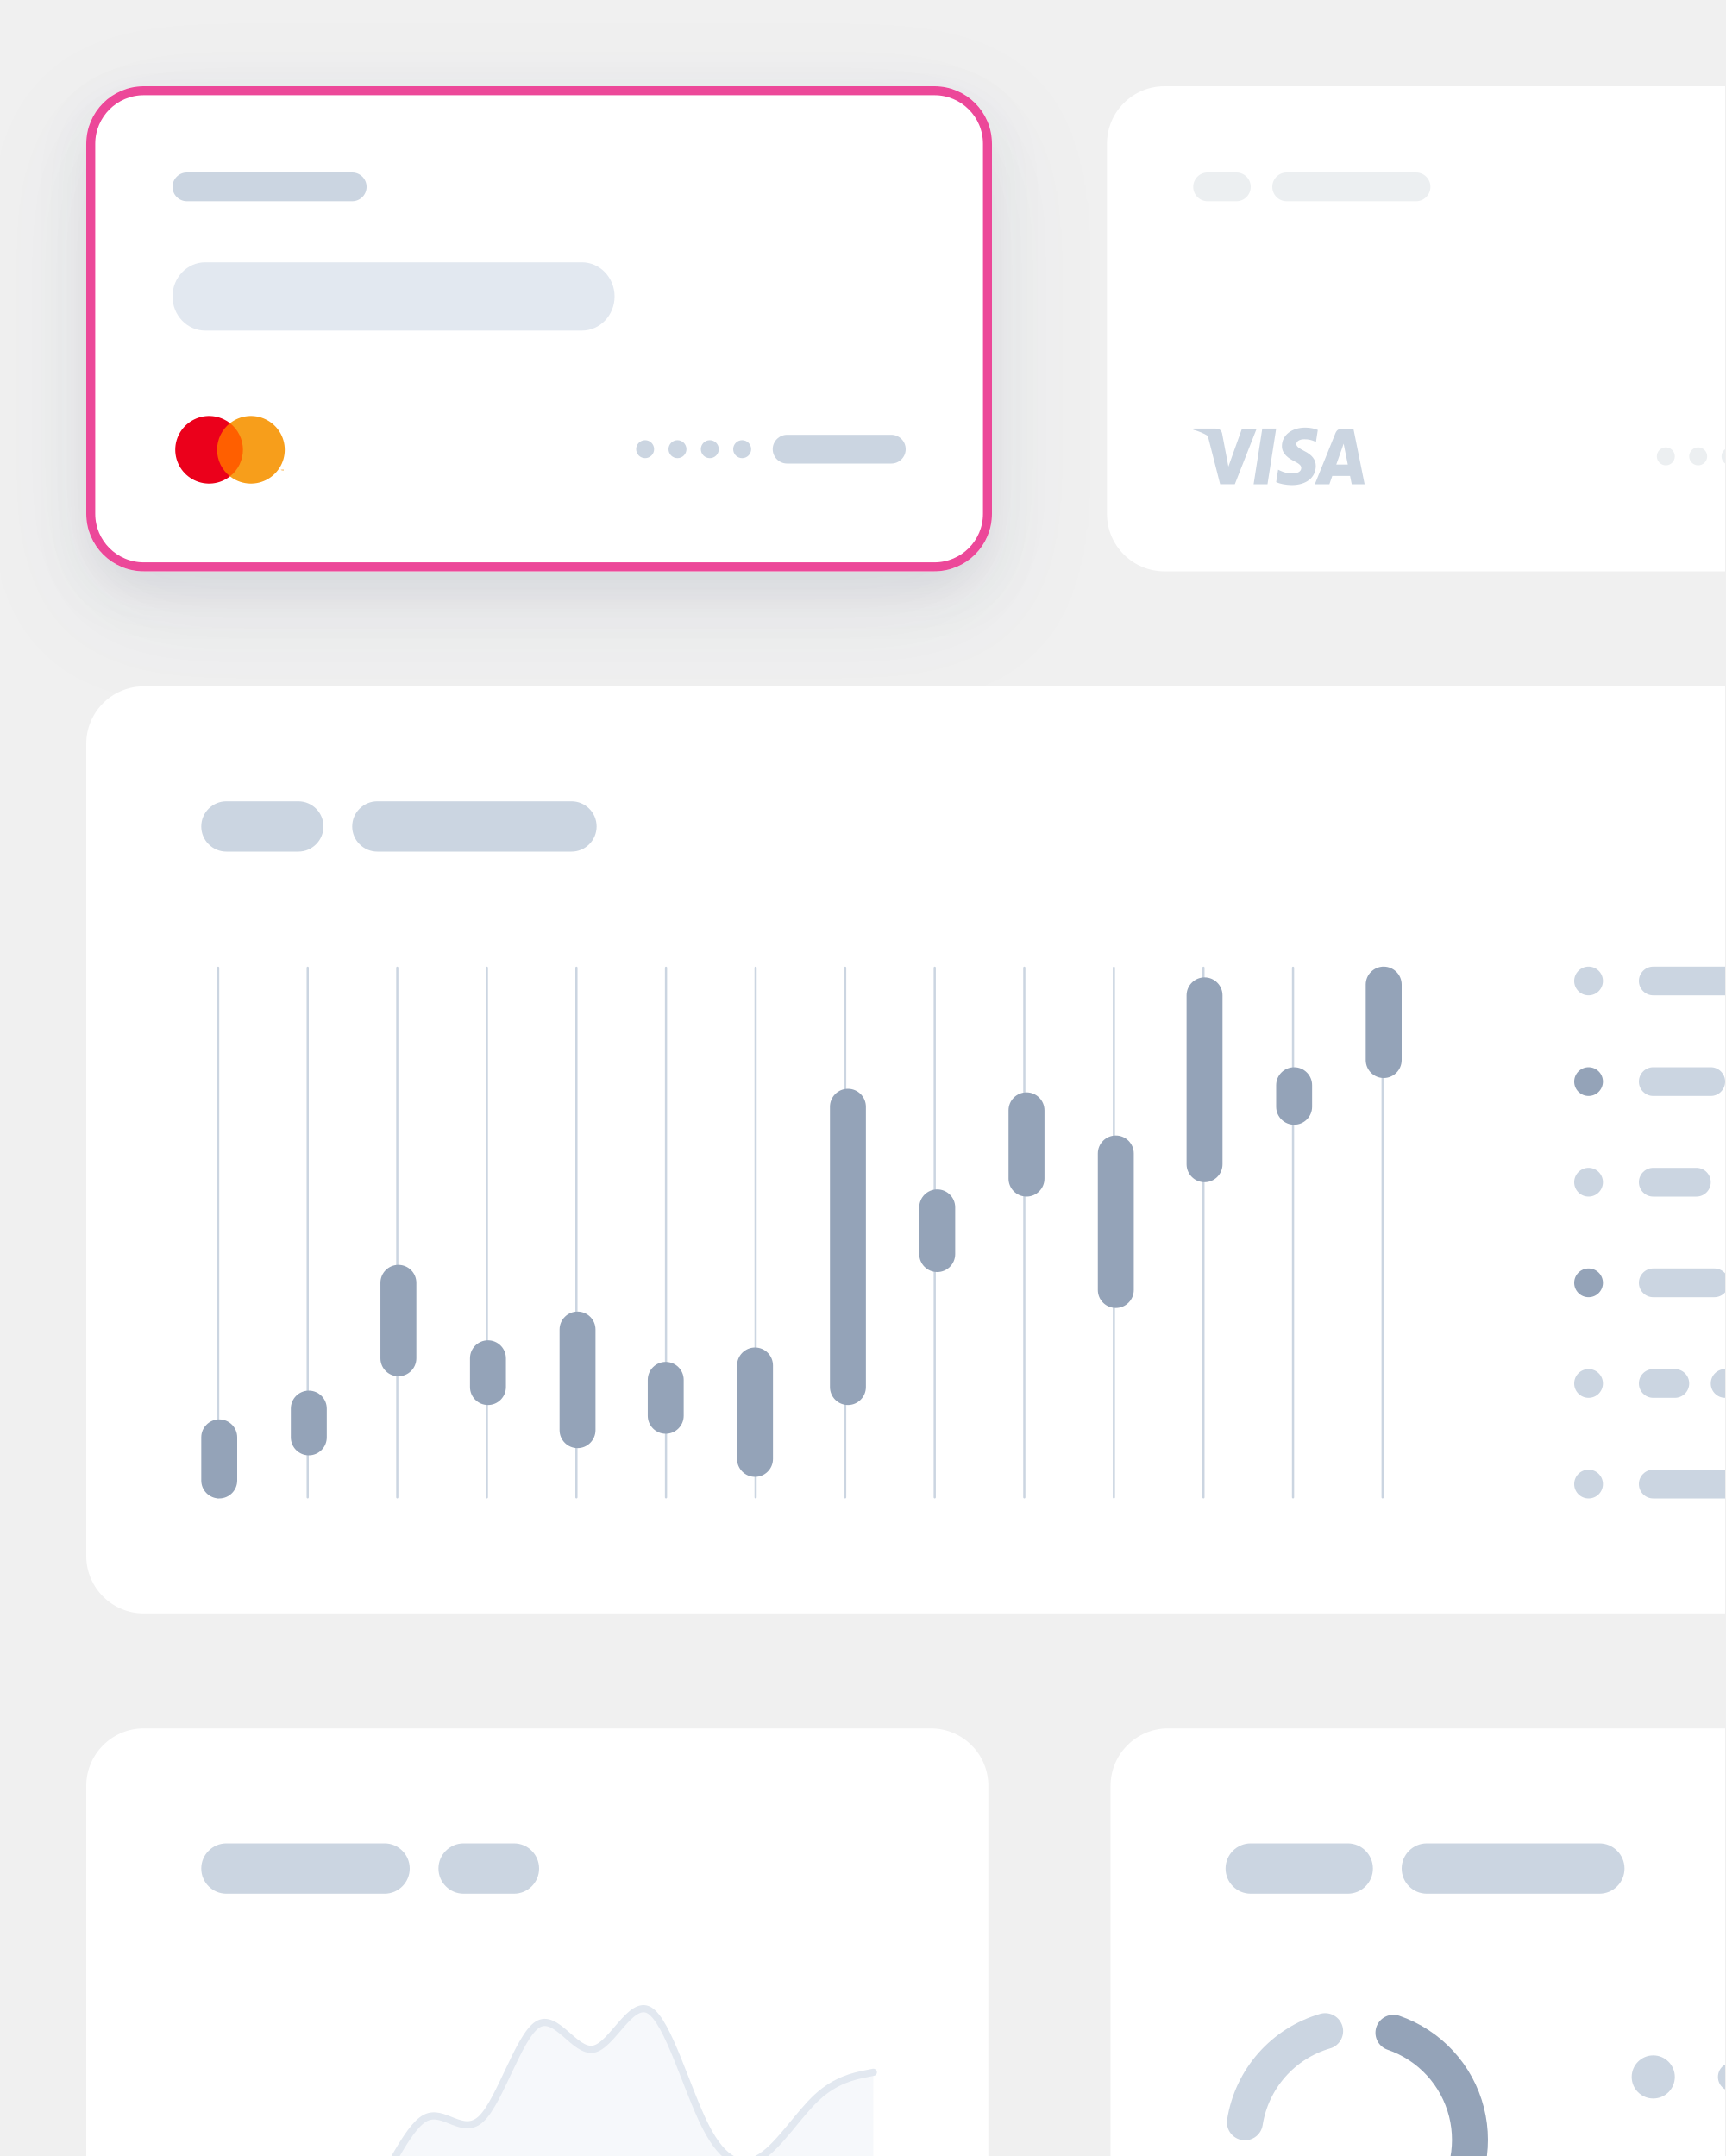
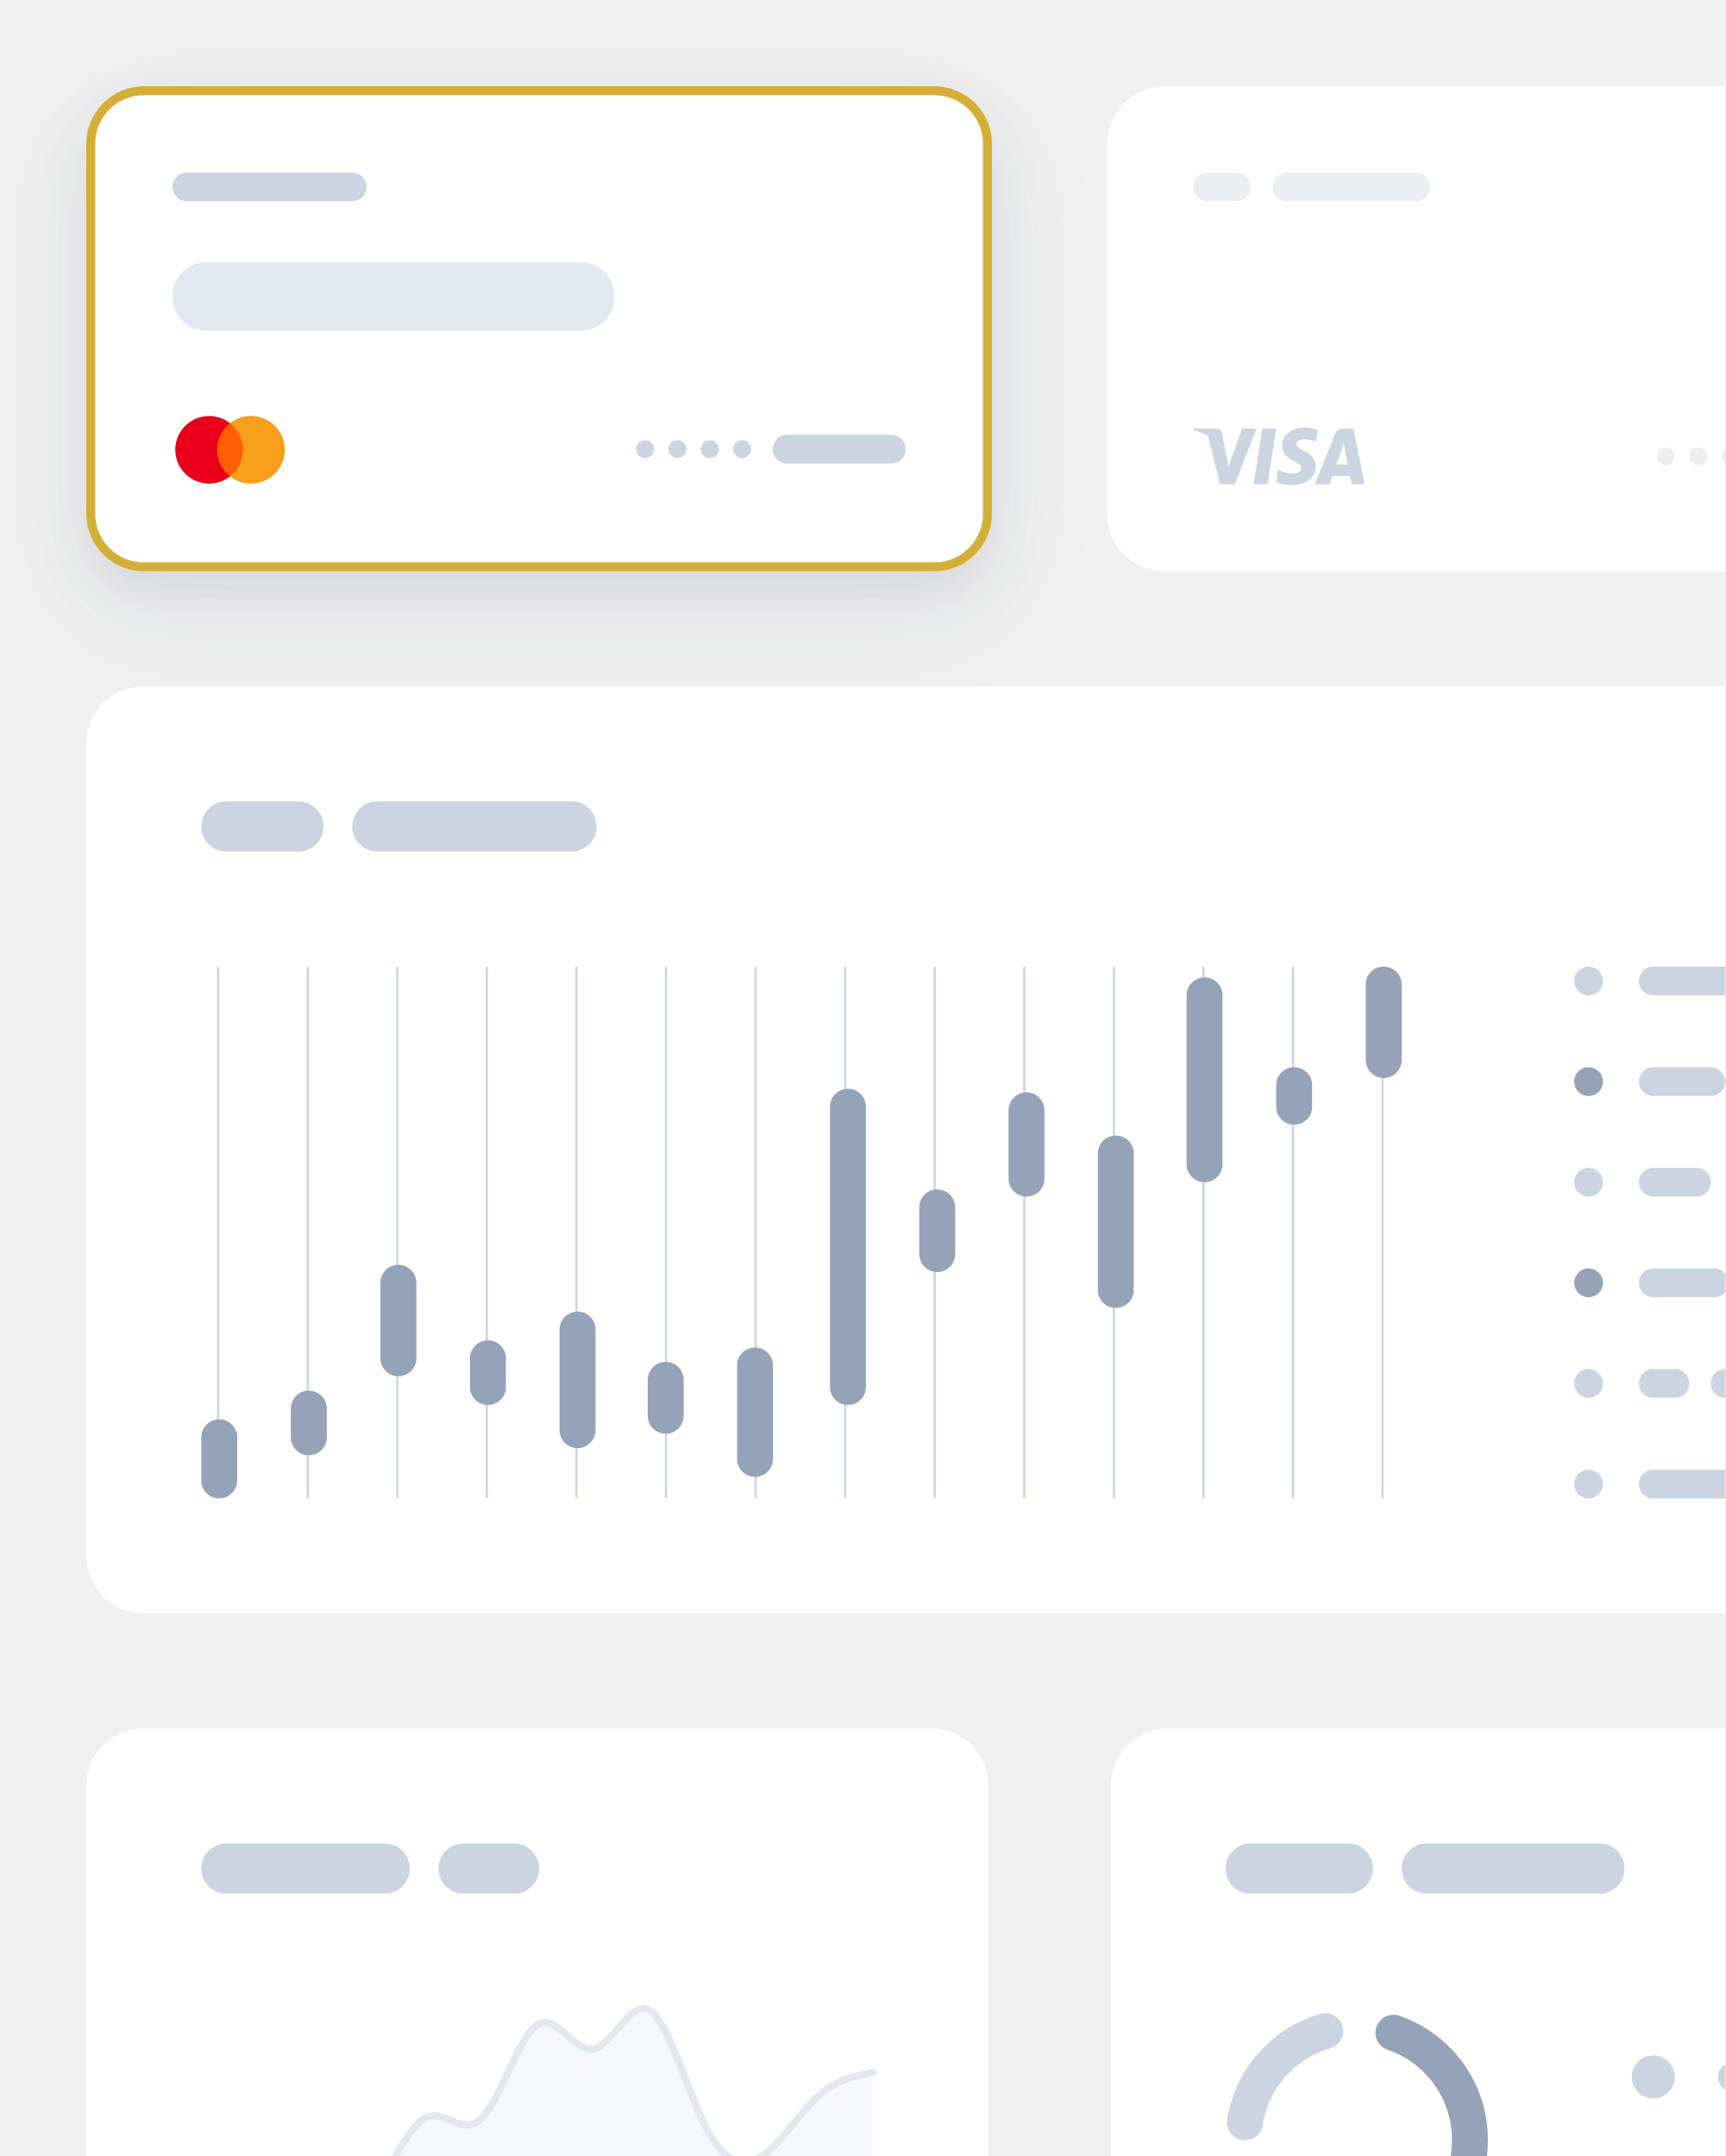
<svg xmlns="http://www.w3.org/2000/svg" width="480" height="600" viewBox="0 0 480 600" fill="none">
  <g clip-path="url(#clip0_753_699)">
    <g filter="url(#filter0_dd_753_699)">
      <path d="M260 24H40C31.163 24 24 31.163 24 40V143C24 151.837 31.163 159 40 159H260C268.837 159 276 151.837 276 143V40C276 31.163 268.837 24 260 24Z" fill="white" />
      <path d="M68.123 117.773H59.883V132.566H68.123V117.773Z" fill="#FF5F00" />
      <path d="M60.401 125.169C60.4 123.745 60.723 122.338 61.346 121.057C61.969 119.776 62.876 118.653 63.998 117.773C62.609 116.682 60.94 116.004 59.183 115.815C57.427 115.627 55.652 115.936 54.063 116.708C52.474 117.479 51.134 118.682 50.196 120.178C49.259 121.674 48.762 123.404 48.762 125.169C48.762 126.934 49.259 128.664 50.196 130.16C51.134 131.657 52.474 132.859 54.063 133.631C55.652 134.402 57.427 134.711 59.183 134.523C60.94 134.335 62.609 133.656 63.998 132.565C62.876 131.686 61.969 130.563 61.346 129.281C60.723 128 60.4 126.594 60.401 125.169Z" fill="#EB001B" />
      <path d="M79.236 125.169C79.236 126.934 78.739 128.664 77.801 130.16C76.864 131.657 75.524 132.859 73.935 133.631C72.346 134.402 70.571 134.711 68.814 134.523C67.057 134.335 65.389 133.656 64 132.565C65.121 131.685 66.027 130.562 66.65 129.281C67.273 127.999 67.597 126.594 67.597 125.169C67.597 123.745 67.273 122.339 66.65 121.058C66.027 119.777 65.121 118.653 64 117.773C65.389 116.682 67.057 116.004 68.814 115.815C70.571 115.627 72.346 115.936 73.935 116.708C75.524 117.479 76.864 118.682 77.801 120.178C78.739 121.674 79.236 123.404 79.236 125.169Z" fill="#F79E1B" />
      <path d="M78.334 130.998V130.695H78.456V130.633H78.144V130.695H78.266V130.998H78.334ZM78.938 130.998V130.633H78.843L78.733 130.884L78.623 130.633H78.528V130.998H78.594V130.723L78.698 130.96H78.767L78.871 130.722V130.998H78.938Z" fill="#F79E1B" />
      <path d="M182 125C182 123.619 180.881 122.5 179.5 122.5C178.119 122.5 177 123.619 177 125C177 126.381 178.119 127.5 179.5 127.5C180.881 127.5 182 126.381 182 125Z" fill="#CBD5E1" />
      <path d="M191 125C191 123.619 189.881 122.5 188.5 122.5C187.119 122.5 186 123.619 186 125C186 126.381 187.119 127.5 188.5 127.5C189.881 127.5 191 126.381 191 125Z" fill="#CBD5E1" />
      <path d="M200 125C200 123.619 198.881 122.5 197.5 122.5C196.119 122.5 195 123.619 195 125C195 126.381 196.119 127.5 197.5 127.5C198.881 127.5 200 126.381 200 125Z" fill="#CBD5E1" />
      <path d="M209 125C209 123.619 207.881 122.5 206.5 122.5C205.119 122.5 204 123.619 204 125C204 126.381 205.119 127.5 206.5 127.5C207.881 127.5 209 126.381 209 125Z" fill="#CBD5E1" />
      <path d="M248 121H219C216.791 121 215 122.791 215 125C215 127.209 216.791 129 219 129H248C250.209 129 252 127.209 252 125C252 122.791 250.209 121 248 121Z" fill="#CBD5E1" />
      <path d="M98 48H52C49.791 48 48 49.791 48 52C48 54.209 49.791 56 52 56H98C100.209 56 102 54.209 102 52C102 49.791 100.209 48 98 48Z" fill="#CBD5E1" />
      <path d="M161.889 73H57.111C52.079 73 48 77.253 48 82.5C48 87.747 52.079 92 57.111 92H161.889C166.921 92 171 87.747 171 82.5C171 77.253 166.921 73 161.889 73Z" fill="#E2E8F0" />
-       <path d="M260 25.25H40C31.854 25.25 25.25 31.854 25.25 40V143C25.25 151.146 31.854 157.75 40 157.75H260C268.146 157.75 274.75 151.146 274.75 143V40C274.75 31.854 268.146 25.25 260 25.25Z" stroke="#EC4899" stroke-width="2.5" />
+       <path d="M260 25.25H40C31.854 25.25 25.25 31.854 25.25 40V143C25.25 151.146 31.854 157.75 40 157.75H260C268.146 157.75 274.75 151.146 274.75 143V40C274.75 31.854 268.146 25.25 260 25.25Z" stroke="#D4AF37" stroke-width="2.5" />
    </g>
    <path d="M544 191H40C31.163 191 24 198.163 24 207V433C24 441.837 31.163 449 40 449H544C552.837 449 560 441.837 560 433V207C560 198.163 552.837 191 544 191Z" fill="white" />
    <path d="M60.695 416.695V269.305" stroke="#CBD5E1" stroke-width="0.61" stroke-linecap="round" />
    <path d="M85.617 416.695V269.305" stroke="#CBD5E1" stroke-width="0.61" stroke-linecap="round" />
    <path d="M110.539 416.695V269.305" stroke="#CBD5E1" stroke-width="0.61" stroke-linecap="round" />
    <path d="M135.465 416.695V269.305" stroke="#CBD5E1" stroke-width="0.61" stroke-linecap="round" />
    <path d="M160.387 416.695V269.305" stroke="#CBD5E1" stroke-width="0.61" stroke-linecap="round" />
    <path d="M185.309 416.695V269.305" stroke="#CBD5E1" stroke-width="0.61" stroke-linecap="round" />
    <path d="M210.234 416.695V269.305" stroke="#CBD5E1" stroke-width="0.61" stroke-linecap="round" />
    <path d="M235.156 416.695V269.305" stroke="#CBD5E1" stroke-width="0.61" stroke-linecap="round" />
    <path d="M260.078 416.695V269.305" stroke="#CBD5E1" stroke-width="0.61" stroke-linecap="round" />
    <path d="M285.004 416.695V269.305" stroke="#CBD5E1" stroke-width="0.61" stroke-linecap="round" />
    <path d="M309.926 416.695V269.305" stroke="#CBD5E1" stroke-width="0.61" stroke-linecap="round" />
    <path d="M334.848 416.695V269.305" stroke="#CBD5E1" stroke-width="0.61" stroke-linecap="round" />
    <path d="M359.773 416.695V269.305" stroke="#CBD5E1" stroke-width="0.61" stroke-linecap="round" />
    <path d="M384.695 416.695V269.305" stroke="#CBD5E1" stroke-width="0.61" stroke-linecap="round" />
    <path d="M83 223H63C59.134 223 56 226.134 56 230C56 233.866 59.134 237 63 237H83C86.866 237 90 233.866 90 230C90 226.134 86.866 223 83 223Z" fill="#CBD5E1" />
    <path d="M159 223H105C101.134 223 98 226.134 98 230C98 233.866 101.134 237 105 237H159C162.866 237 166 233.866 166 230C166 226.134 162.866 223 159 223Z" fill="#CBD5E1" />
    <path d="M66 400C66 397.239 63.761 395 61 395C58.239 395 56 397.239 56 400V412C56 414.761 58.239 417 61 417C63.761 417 66 414.761 66 412V400Z" fill="#94A3B8" />
    <path d="M90.922 392C90.922 389.239 88.683 387 85.922 387C83.16 387 80.922 389.239 80.922 392V400C80.922 402.761 83.16 405 85.922 405C88.683 405 90.922 402.761 90.922 400V392Z" fill="#94A3B8" />
    <path d="M115.848 357C115.848 354.239 113.609 352 110.848 352C108.086 352 105.848 354.239 105.848 357V378C105.848 380.761 108.086 383 110.848 383C113.609 383 115.848 380.761 115.848 378V357Z" fill="#94A3B8" />
    <path d="M140.77 378C140.77 375.239 138.531 373 135.77 373C133.008 373 130.77 375.239 130.77 378V386C130.77 388.761 133.008 391 135.77 391C138.531 391 140.77 388.761 140.77 386V378Z" fill="#94A3B8" />
    <path d="M165.691 370C165.691 367.239 163.453 365 160.691 365C157.93 365 155.691 367.239 155.691 370V398C155.691 400.761 157.93 403 160.691 403C163.453 403 165.691 400.761 165.691 398V370Z" fill="#94A3B8" />
    <path d="M190.23 384C190.23 381.239 187.992 379 185.23 379C182.469 379 180.23 381.239 180.23 384V394C180.23 396.761 182.469 399 185.23 399C187.992 399 190.23 396.761 190.23 394V384Z" fill="#94A3B8" />
    <path d="M215.074 380C215.074 377.239 212.836 375 210.074 375C207.313 375 205.074 377.239 205.074 380V406C205.074 408.761 207.313 411 210.074 411C212.836 411 215.074 408.761 215.074 406V380Z" fill="#94A3B8" />
    <path d="M240.926 308C240.926 305.239 238.687 303 235.926 303C233.164 303 230.926 305.239 230.926 308V386C230.926 388.761 233.164 391 235.926 391C238.687 391 240.926 388.761 240.926 386V308Z" fill="#94A3B8" />
    <path d="M265.77 336C265.77 333.239 263.531 331 260.77 331C258.008 331 255.77 333.239 255.77 336V349C255.77 351.761 258.008 354 260.77 354C263.531 354 265.77 351.761 265.77 349V336Z" fill="#94A3B8" />
    <path d="M290.613 309C290.613 306.239 288.375 304 285.613 304C282.852 304 280.613 306.239 280.613 309V328C280.613 330.761 282.852 333 285.613 333C288.375 333 290.613 330.761 290.613 328V309Z" fill="#94A3B8" />
    <path d="M315.461 321C315.461 318.239 313.222 316 310.461 316C307.7 316 305.461 318.239 305.461 321V359C305.461 361.761 307.7 364 310.461 364C313.222 364 315.461 361.761 315.461 359V321Z" fill="#94A3B8" />
    <path d="M340.152 277C340.152 274.239 337.914 272 335.152 272C332.391 272 330.152 274.239 330.152 277V324C330.152 326.761 332.391 329 335.152 329C337.914 329 340.152 326.761 340.152 324V277Z" fill="#94A3B8" />
    <path d="M365.078 302C365.078 299.239 362.84 297 360.078 297C357.317 297 355.078 299.239 355.078 302V308C355.078 310.761 357.317 313 360.078 313C362.84 313 365.078 310.761 365.078 308V302Z" fill="#94A3B8" />
    <path d="M390 274C390 271.239 387.761 269 385 269C382.239 269 380 271.239 380 274V295C380 297.761 382.239 300 385 300C387.761 300 390 297.761 390 295V274Z" fill="#94A3B8" />
    <path d="M446 273C446 270.791 444.209 269 442 269C439.791 269 438 270.791 438 273C438 275.209 439.791 277 442 277C444.209 277 446 275.209 446 273Z" fill="#CBD5E1" />
    <path d="M484 269H460C457.791 269 456 270.791 456 273C456 275.209 457.791 277 460 277H484C486.209 277 488 275.209 488 273C488 270.791 486.209 269 484 269Z" fill="#CBD5E1" />
    <path d="M446 301C446 298.791 444.209 297 442 297C439.791 297 438 298.791 438 301C438 303.209 439.791 305 442 305C444.209 305 446 303.209 446 301Z" fill="#94A3B8" />
    <path d="M476 297H460C457.791 297 456 298.791 456 301C456 303.209 457.791 305 460 305H476C478.209 305 480 303.209 480 301C480 298.791 478.209 297 476 297Z" fill="#CBD5E1" />
    <path d="M446 329C446 326.791 444.209 325 442 325C439.791 325 438 326.791 438 329C438 331.209 439.791 333 442 333C444.209 333 446 331.209 446 329Z" fill="#CBD5E1" />
    <path d="M472 325H460C457.791 325 456 326.791 456 329C456 331.209 457.791 333 460 333H472C474.209 333 476 331.209 476 329C476 326.791 474.209 325 472 325Z" fill="#CBD5E1" />
    <path d="M446 357C446 354.791 444.209 353 442 353C439.791 353 438 354.791 438 357C438 359.209 439.791 361 442 361C444.209 361 446 359.209 446 357Z" fill="#94A3B8" />
    <path d="M477 353H460C457.791 353 456 354.791 456 357C456 359.209 457.791 361 460 361H477C479.209 361 481 359.209 481 357C481 354.791 479.209 353 477 353Z" fill="#CBD5E1" />
    <path d="M446 385C446 382.791 444.209 381 442 381C439.791 381 438 382.791 438 385C438 387.209 439.791 389 442 389C444.209 389 446 387.209 446 385Z" fill="#CBD5E1" />
    <path d="M466 381H460C457.791 381 456 382.791 456 385C456 387.209 457.791 389 460 389H466C468.209 389 470 387.209 470 385C470 382.791 468.209 381 466 381Z" fill="#CBD5E1" />
    <path d="M510 381H480C477.791 381 476 382.791 476 385C476 387.209 477.791 389 480 389H510C512.209 389 514 387.209 514 385C514 382.791 512.209 381 510 381Z" fill="#CBD5E1" />
    <path d="M446 413C446 410.791 444.209 409 442 409C439.791 409 438 410.791 438 413C438 415.209 439.791 417 442 417C444.209 417 446 415.209 446 413Z" fill="#CBD5E1" />
    <path d="M481 409H460C457.791 409 456 410.791 456 413C456 415.209 457.791 417 460 417H481C483.209 417 485 415.209 485 413C485 410.791 483.209 409 481 409Z" fill="#CBD5E1" />
    <path d="M259 481H40C31.163 481 24 488.163 24 497V648C24 656.837 31.163 664 40 664H259C267.837 664 275 656.837 275 648V497C275 488.163 267.837 481 259 481Z" fill="white" />
    <path opacity="0.3" d="M58.597 626.412L56 632H243V576.699L240.403 577.226C237.806 577.754 232.611 578.809 227.417 583.561C222.222 588.312 217.028 596.761 211.833 600.167C206.639 603.573 201.444 601.937 196.25 591.658C191.056 581.38 185.861 562.459 180.667 559.453C175.472 556.447 170.278 569.356 165.083 570.268C159.889 571.179 154.694 560.092 149.5 563.463C144.306 566.834 139.111 584.662 133.917 589.633C128.722 594.603 123.528 586.717 118.333 589.427C113.139 592.136 107.944 605.442 102.75 611.309C97.556 617.177 92.361 615.606 87.167 612.226C81.972 608.847 76.778 603.659 71.583 606.653C66.389 609.648 61.194 620.824 58.597 626.412Z" fill="#E2E8F0" />
    <path d="M56 632L58.597 626.412C61.194 620.824 66.389 609.648 71.583 606.653C76.778 603.659 81.972 608.847 87.167 612.226C92.361 615.606 97.556 617.177 102.75 611.309C107.944 605.442 113.139 592.136 118.333 589.427C123.528 586.717 128.722 594.603 133.917 589.633C139.111 584.662 144.306 566.834 149.5 563.463C154.694 560.092 159.889 571.179 165.083 570.268C170.278 569.356 175.472 556.447 180.667 559.453C185.861 562.459 191.056 581.38 196.25 591.658C201.444 601.937 206.639 603.573 211.833 600.167C217.028 596.761 222.222 588.312 227.417 583.561C232.611 578.809 237.806 577.754 240.403 577.226L243 576.699" stroke="#E2E8F0" stroke-width="2" stroke-linecap="round" />
    <path d="M107 513H63C59.134 513 56 516.134 56 520C56 523.866 59.134 527 63 527H107C110.866 527 114 523.866 114 520C114 516.134 110.866 513 107 513Z" fill="#CBD5E1" />
    <path d="M143 513H129C125.134 513 122 516.134 122 520C122 523.866 125.134 527 129 527H143C146.866 527 150 523.866 150 520C150 516.134 146.866 513 143 513Z" fill="#CBD5E1" />
    <path d="M544 481H325C316.163 481 309 488.163 309 497V648C309 656.837 316.163 664 325 664H544C552.837 664 560 656.837 560 648V497C560 488.163 552.837 481 544 481Z" fill="white" />
    <path d="M375 513H348C344.134 513 341 516.134 341 520C341 523.866 344.134 527 348 527H375C378.866 527 382 523.866 382 520C382 516.134 378.866 513 375 513Z" fill="#CBD5E1" />
    <path d="M445 513H397C393.134 513 390 516.134 390 520C390 523.866 393.134 527 397 527H445C448.866 527 452 523.866 452 520C452 516.134 448.866 513 445 513Z" fill="#CBD5E1" />
    <path d="M387.706 565.699C392.661 567.396 397.114 570.301 400.663 574.152C404.212 578.003 406.745 582.678 408.033 587.754C409.321 592.83 409.322 598.147 408.038 603.224C406.754 608.301 404.225 612.978 400.678 616.831C397.132 620.684 392.681 623.593 387.728 625.293C382.775 626.994 377.476 627.432 372.311 626.57C367.145 625.707 362.277 623.57 358.145 620.352C354.013 617.135 350.749 612.937 348.648 608.141" stroke="#94A3B8" stroke-width="10" stroke-linecap="round" />
    <path d="M346.379 590.623C347.305 584.709 349.898 579.182 353.853 574.688C357.807 570.194 362.961 566.921 368.709 565.25" stroke="#CBD5E1" stroke-width="10" stroke-linecap="round" />
    <path d="M466 578C466 574.686 463.314 572 460 572C456.686 572 454 574.686 454 578C454 581.314 456.686 584 460 584C463.314 584 466 581.314 466 578Z" fill="#CBD5E1" />
    <path d="M498 574H482C479.791 574 478 575.791 478 578C478 580.209 479.791 582 482 582H498C500.209 582 502 580.209 502 578C502 575.791 500.209 574 498 574Z" fill="#CBD5E1" />
    <path d="M544 24H324C315.163 24 308 31.163 308 40V143C308 151.837 315.163 159 324 159H544C552.837 159 560 151.837 560 143V40C560 31.163 552.837 24 544 24Z" fill="white" />
    <path fill-rule="evenodd" clip-rule="evenodd" d="M366.666 119.651C365.903 119.339 364.703 119 363.207 119C359.39 119 356.704 121.104 356.681 124.116C356.657 126.343 358.598 127.586 360.062 128.327C361.566 129.086 362.072 129.571 362.066 130.25C362.056 131.288 360.865 131.764 359.755 131.764C358.21 131.764 357.388 131.53 356.119 130.951L355.622 130.704L355.082 134.174C355.983 134.606 357.651 134.98 359.383 135C363.44 135 366.075 132.922 366.106 129.706C366.12 127.939 365.092 126.6 362.864 125.494C361.515 124.775 360.687 124.299 360.696 123.572C360.697 122.927 361.396 122.238 362.908 122.238C364.17 122.217 365.085 122.518 365.797 122.833L366.144 123.011L366.666 119.651ZM348.803 134.77L351.218 119.27H355.079L352.664 134.77H348.803ZM373.345 124.942C373.345 124.942 372.127 128.383 371.807 129.274H375.012C374.859 128.499 374.119 124.799 374.119 124.799L373.858 123.463C373.755 123.77 373.611 124.177 373.502 124.486V124.487C373.404 124.763 373.334 124.961 373.345 124.942ZM376.57 119.286H373.587C372.661 119.286 371.969 119.56 371.563 120.571L365.83 134.776H369.885C369.885 134.776 370.546 132.865 370.697 132.445C370.904 132.445 371.885 132.447 372.924 132.449C374.096 132.451 375.343 132.453 375.641 132.453C375.757 132.994 376.111 134.776 376.111 134.776H379.695L376.57 119.286ZM345.563 119.284L341.785 129.851L341.38 127.703C341.379 127.699 341.378 127.695 341.376 127.691C341.378 127.694 341.379 127.697 341.38 127.7L340.027 120.578C339.794 119.596 339.115 119.305 338.277 119.271H332.051L332 119.592C333.514 119.993 334.868 120.572 336.055 121.292L339.489 134.757L343.575 134.755L349.654 119.284H345.563Z" fill="#CBD5E1" />
    <path d="M466 127C466 125.619 464.881 124.5 463.5 124.5C462.119 124.5 461 125.619 461 127C461 128.381 462.119 129.5 463.5 129.5C464.881 129.5 466 128.381 466 127Z" fill="#ECEFF1" />
    <path d="M475 127C475 125.619 473.881 124.5 472.5 124.5C471.119 124.5 470 125.619 470 127C470 128.381 471.119 129.5 472.5 129.5C473.881 129.5 475 128.381 475 127Z" fill="#ECEFF1" />
    <path d="M484 127C484 125.619 482.881 124.5 481.5 124.5C480.119 124.5 479 125.619 479 127C479 128.381 480.119 129.5 481.5 129.5C482.881 129.5 484 128.381 484 127Z" fill="#ECEFF1" />
    <path d="M344 48H336C333.791 48 332 49.791 332 52C332 54.209 333.791 56 336 56H344C346.209 56 348 54.209 348 52C348 49.791 346.209 48 344 48Z" fill="#ECEFF1" />
    <path d="M394 48H358C355.791 48 354 49.791 354 52C354 54.209 355.791 56 358 56H394C396.209 56 398 54.209 398 52C398 49.791 396.209 48 394 48Z" fill="#ECEFF1" />
  </g>
  <defs>
    <filter id="filter0_dd_753_699" x="-8" y="2" width="316" height="199" filterUnits="userSpaceOnUse" color-interpolation-filters="sRGB">
      <feFlood flood-opacity="0" result="BackgroundImageFix" />
      <feColorMatrix in="SourceAlpha" type="matrix" values="0 0 0 0 0 0 0 0 0 0 0 0 0 0 0 0 0 0 127 0" result="hardAlpha" />
      <feOffset dy="10" />
      <feGaussianBlur stdDeviation="16" />
      <feColorMatrix type="matrix" values="0 0 0 0 0.094 0 0 0 0 0.153 0 0 0 0 0.294 0 0 0 0.06 0" />
      <feBlend mode="normal" in2="BackgroundImageFix" result="effect1_dropShadow_753_699" />
      <feColorMatrix in="SourceAlpha" type="matrix" values="0 0 0 0 0 0 0 0 0 0 0 0 0 0 0 0 0 0 127 0" result="hardAlpha" />
      <feOffset dy="6" />
      <feGaussianBlur stdDeviation="7" />
      <feColorMatrix type="matrix" values="0 0 0 0 0.094 0 0 0 0 0.153 0 0 0 0 0.294 0 0 0 0.08 0" />
      <feBlend mode="normal" in2="effect1_dropShadow_753_699" result="effect2_dropShadow_753_699" />
      <feBlend mode="normal" in="SourceGraphic" in2="effect2_dropShadow_753_699" result="shape" />
    </filter>
    <clipPath id="clip0_753_699">
      <rect width="480" height="600" fill="white" />
    </clipPath>
  </defs>
</svg>
